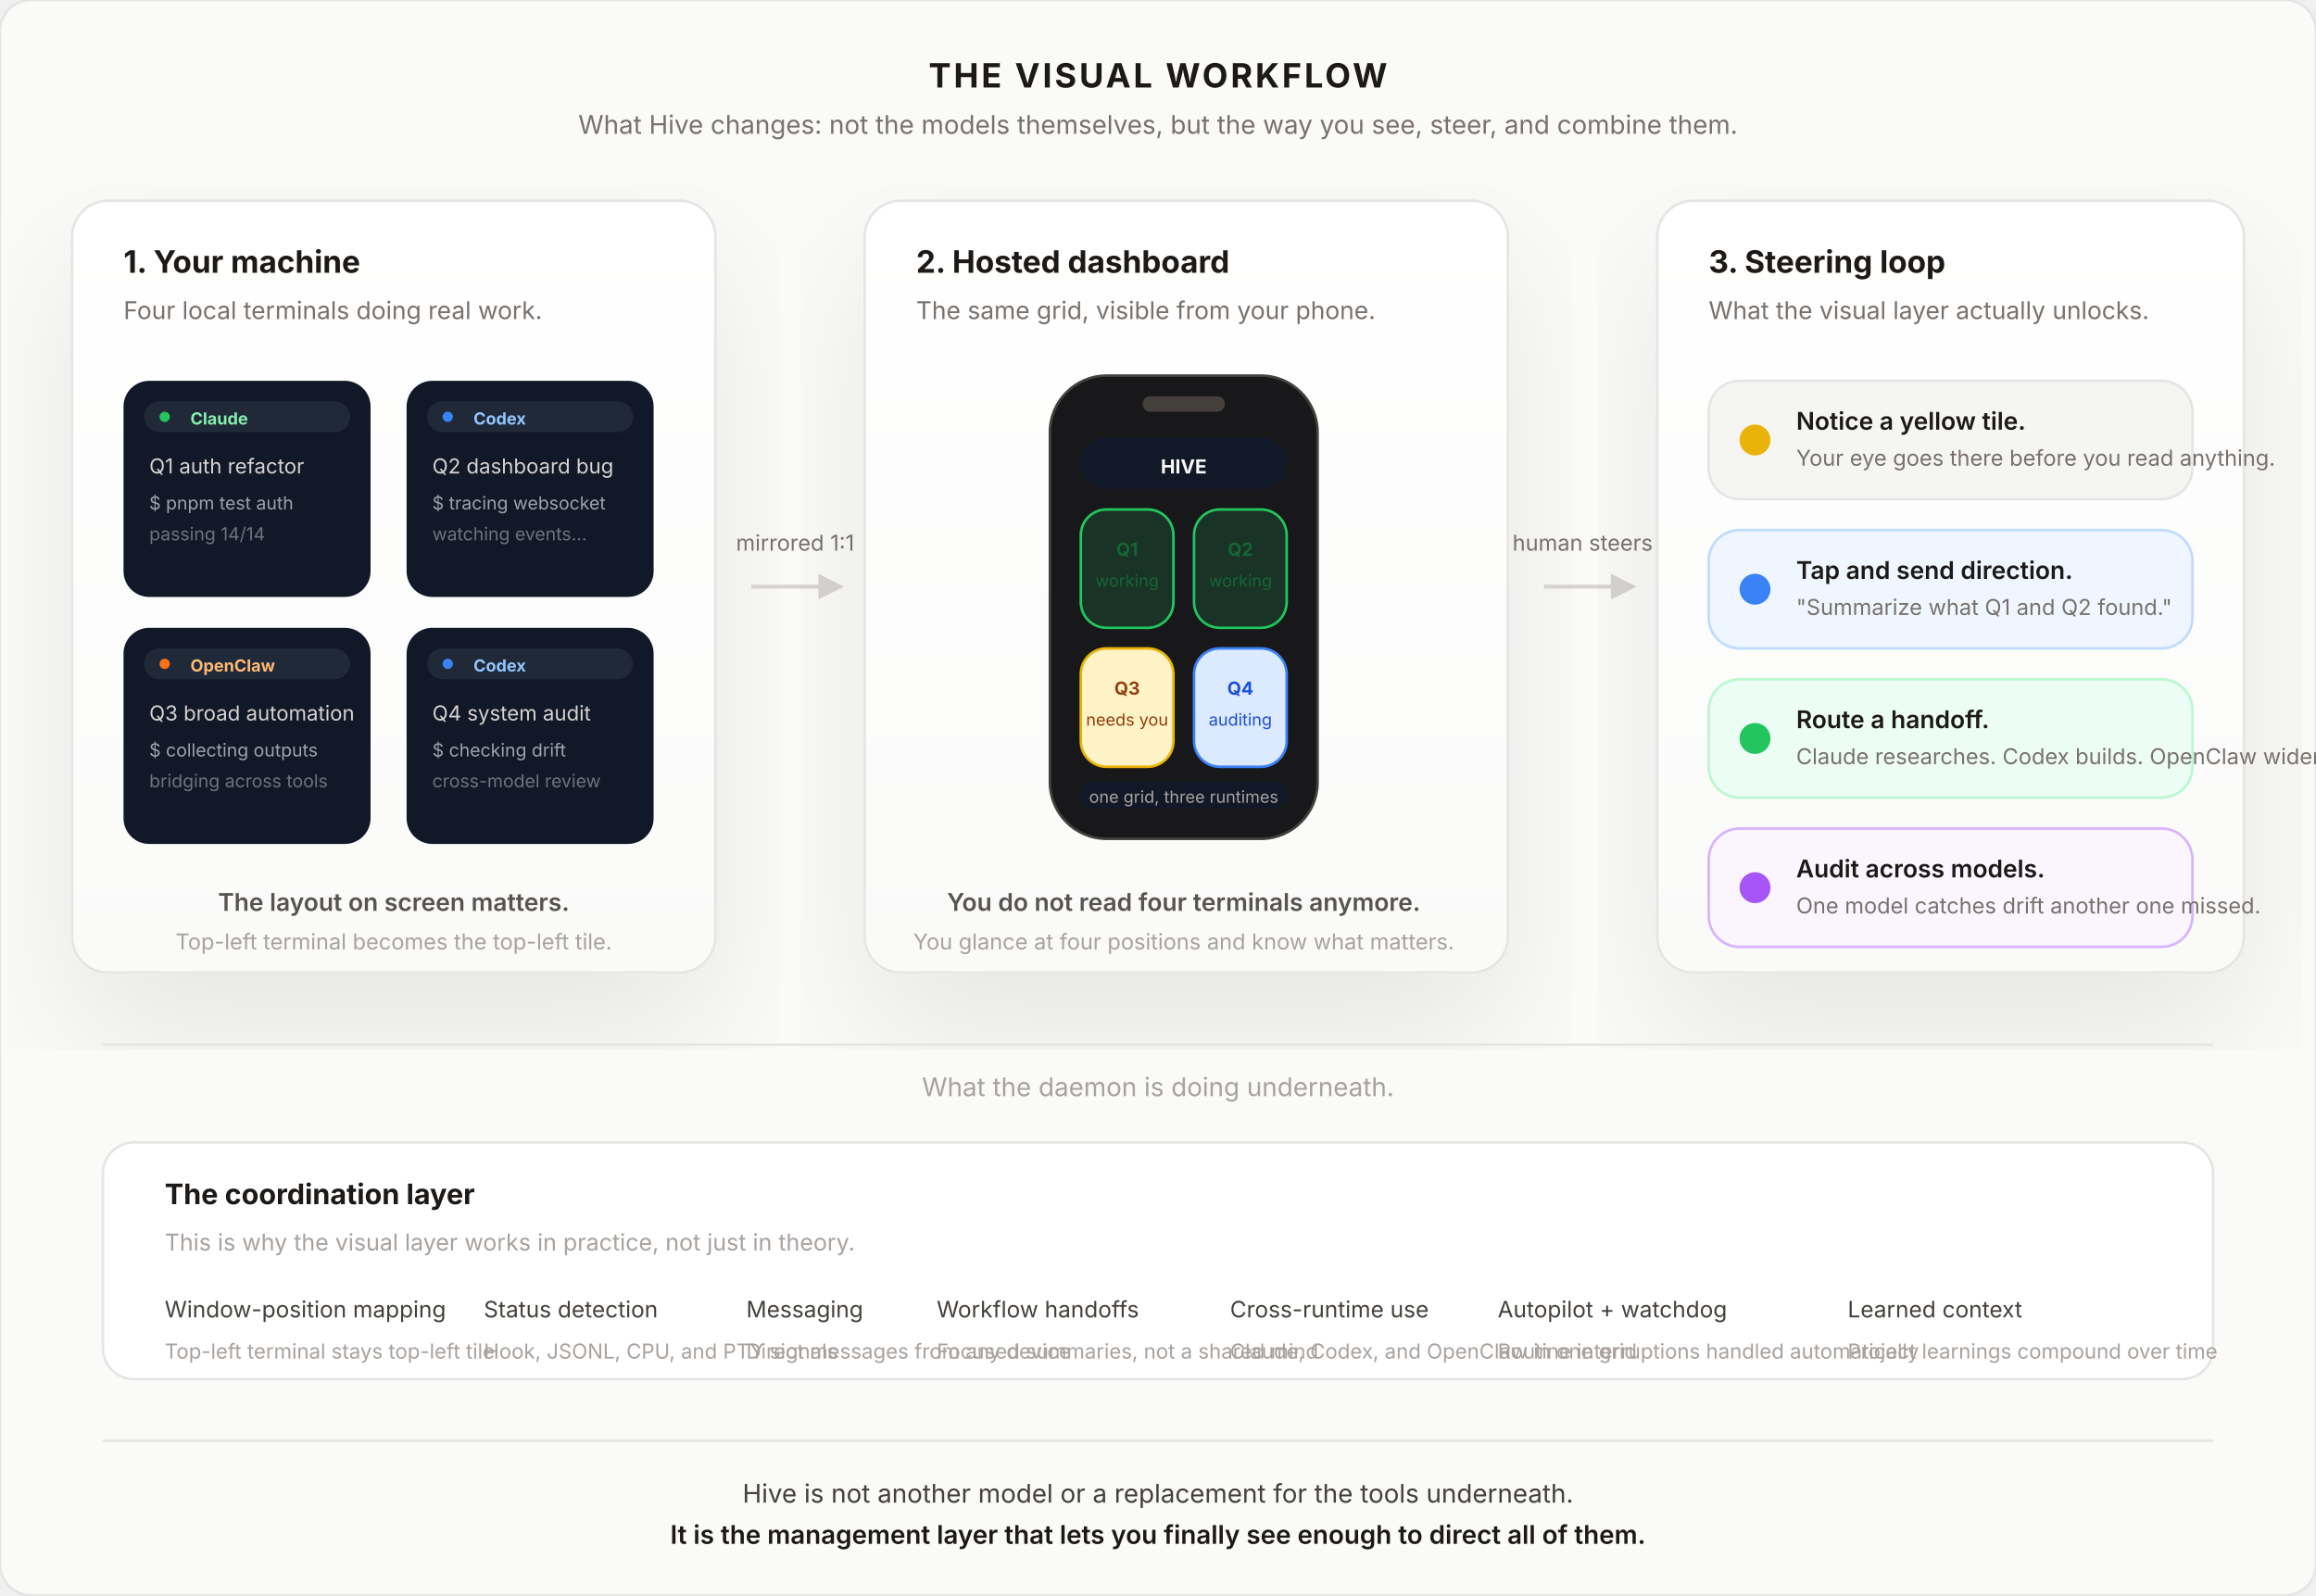
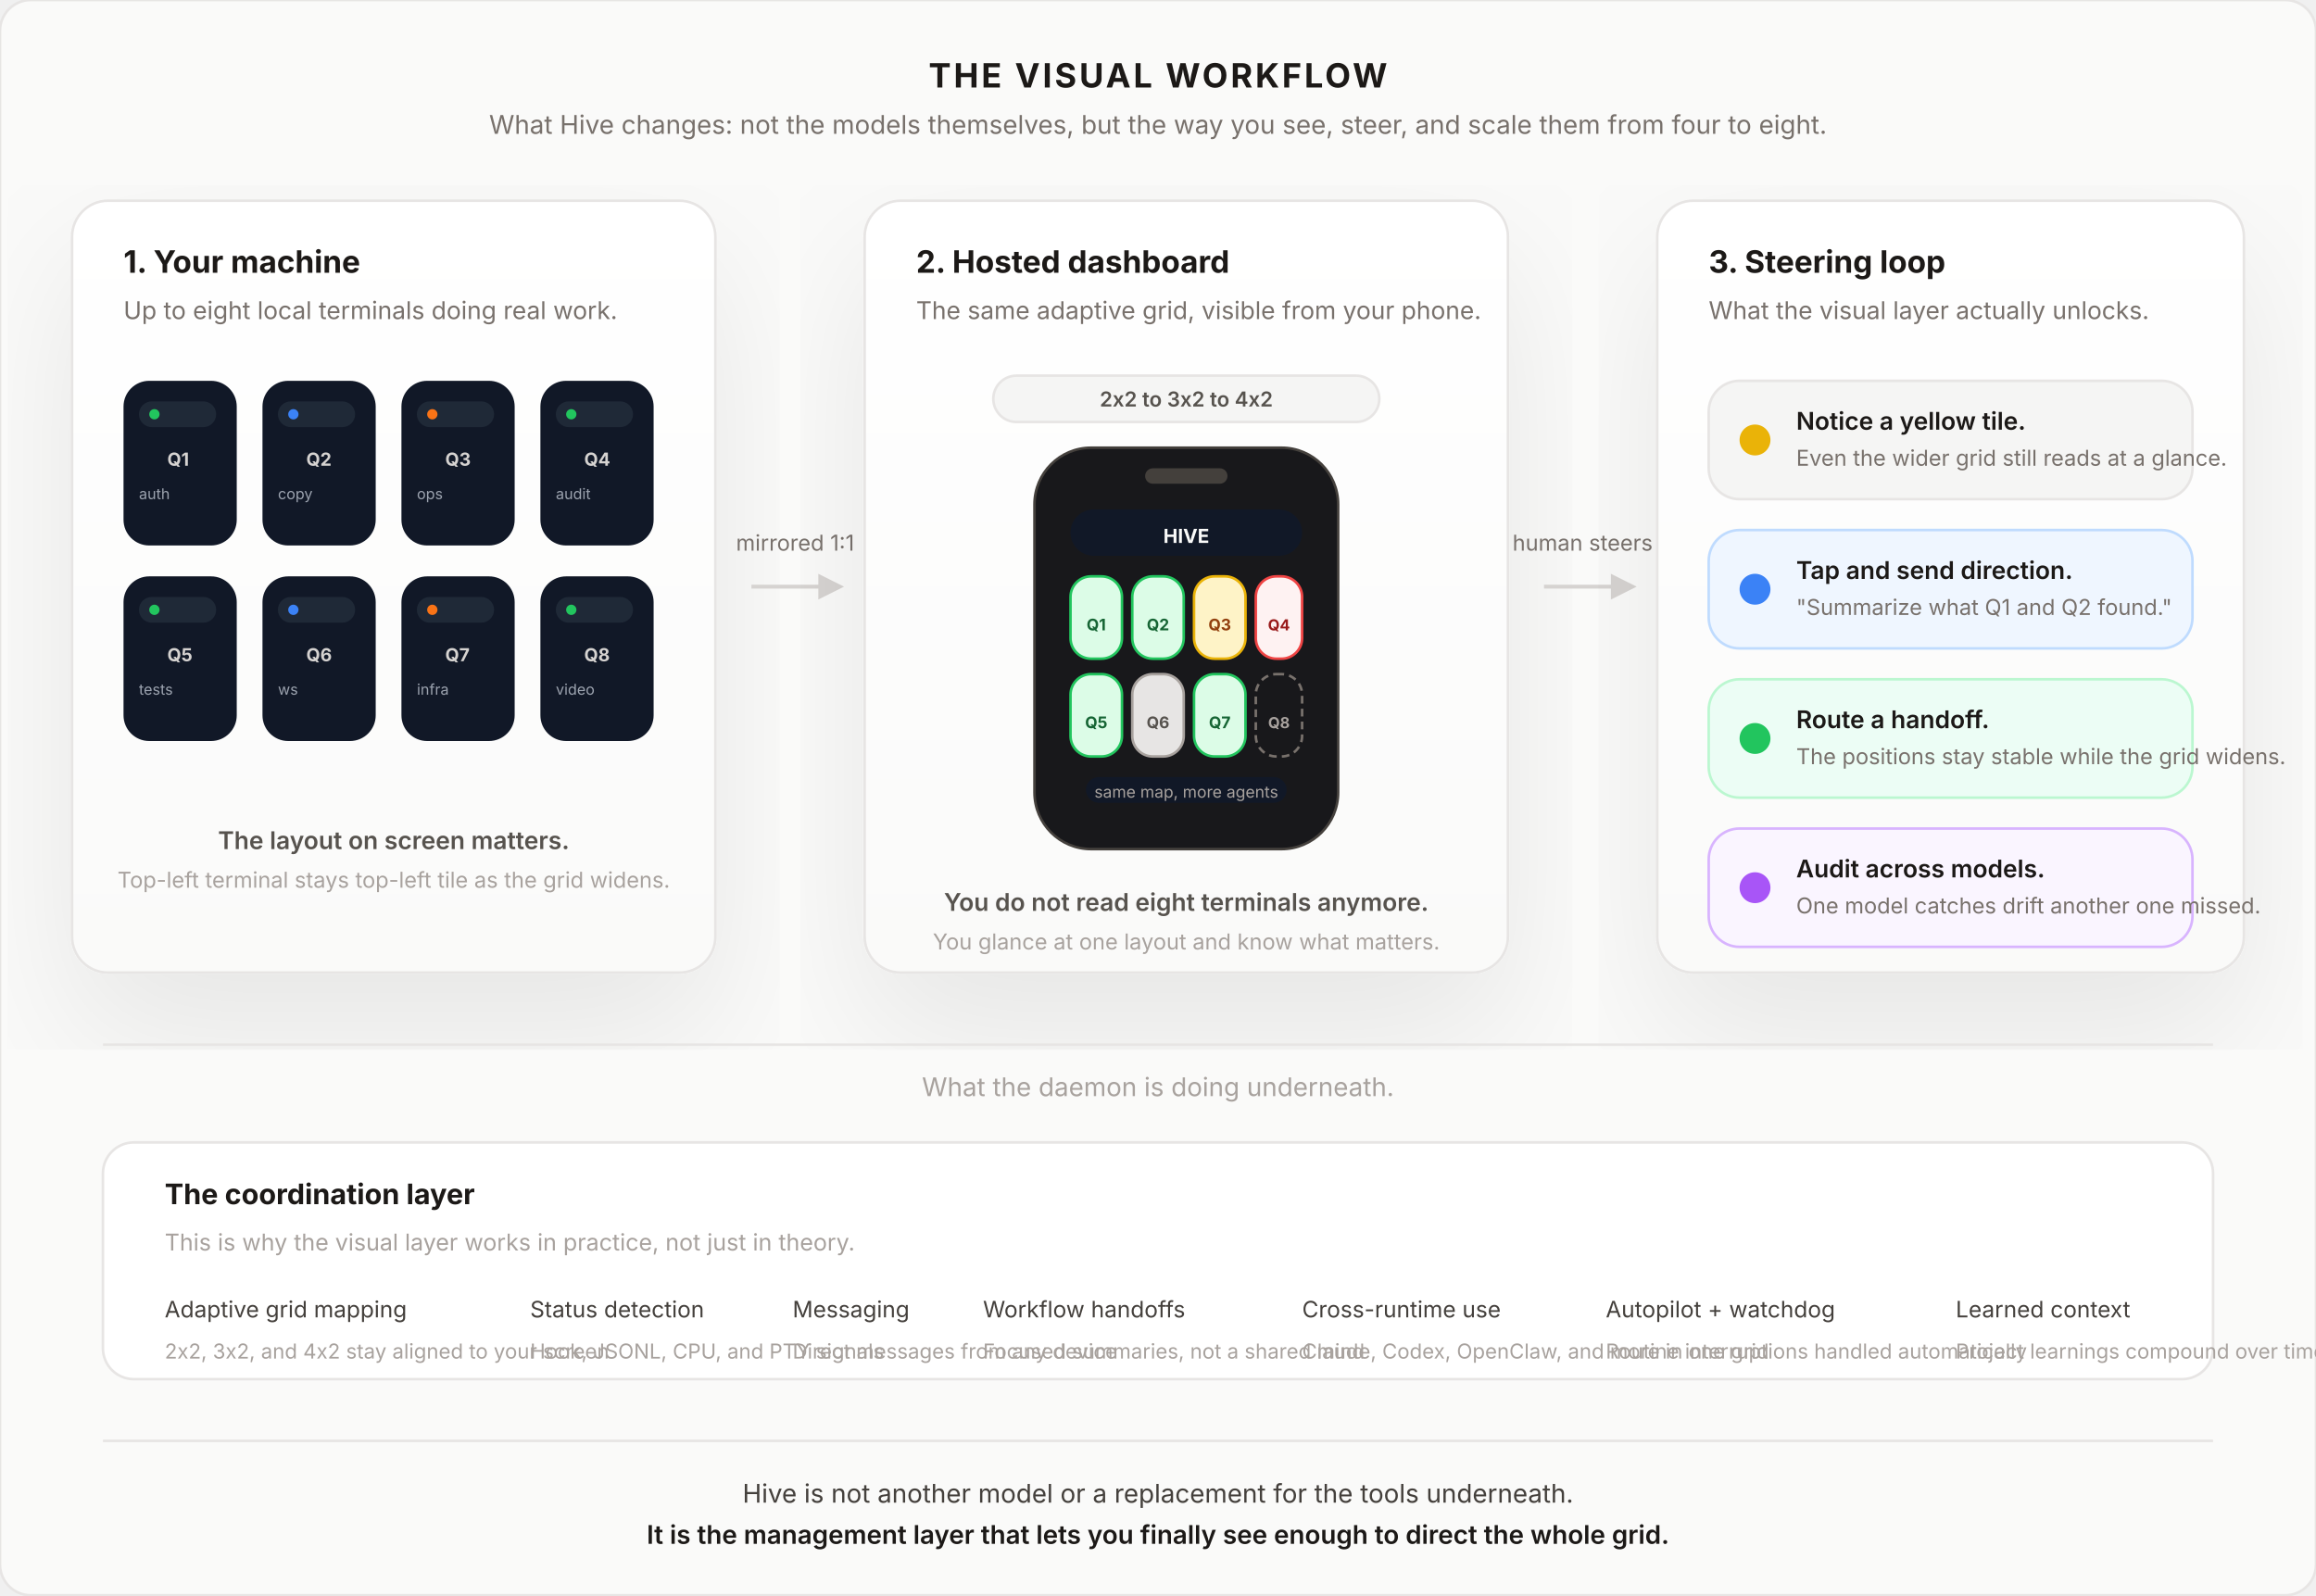
<svg xmlns="http://www.w3.org/2000/svg" viewBox="0 0 900 620" fill="none">
  <defs>
    <filter id="shadow">
      <feDropShadow dx="0" dy="10" stdDeviation="18" flood-color="#000" flood-opacity="0.12" />
      <feDropShadow dx="0" dy="24" stdDeviation="28" flood-color="#000" flood-opacity="0.08" />
    </filter>
    <linearGradient id="panelFill" x1="0" y1="0" x2="0" y2="1">
      <stop offset="0%" stop-color="#ffffff" />
      <stop offset="100%" stop-color="#fafaf9" />
    </linearGradient>
  </defs>
  <style>
    text { font-family: -apple-system, BlinkMacSystemFont, 'Segoe UI', sans-serif; }
  </style>
  <rect width="900" height="620" rx="12" fill="#fafaf9" stroke="#e7e5e4" stroke-width="1" />
  <text x="450" y="34" text-anchor="middle" font-size="13" font-weight="700" fill="#1c1917" letter-spacing="0.08em">THE VISUAL WORKFLOW</text>
-   <text x="450" y="52" text-anchor="middle" font-size="10" fill="#78716c">What Hive changes: not the models themselves, but the way you see, steer, and combine them.</text>
+   <text x="450" y="52" text-anchor="middle" font-size="10" fill="#78716c">What Hive changes: not the models themselves, but the way you see, steer, and scale them from four to eight.</text>
  <rect x="28" y="78" width="250" height="300" rx="14" fill="url(#panelFill)" stroke="#e7e5e4" stroke-width="1" filter="url(#shadow)" />
  <text x="48" y="106" font-size="12" font-weight="700" fill="#1c1917">1. Your machine</text>
-   <text x="48" y="124" font-size="9.5" fill="#78716c">Four local terminals doing real work.</text>
-   <rect x="48" y="148" width="96" height="84" rx="10" fill="#111827" />
-   <rect x="56" y="156" width="80" height="12" rx="6" fill="#1f2937" />
-   <circle cx="64" cy="162" r="2" fill="#22c55e" />
-   <text x="74" y="165" font-size="6.5" font-weight="700" fill="#86efac">Claude</text>
-   <text x="58" y="184" font-size="8" fill="#d6d3d1">Q1  auth refactor</text>
-   <text x="58" y="198" font-size="7" fill="#9ca3af">$ pnpm test auth</text>
-   <text x="58" y="210" font-size="7" fill="#6b7280">passing 14/14</text>
-   <rect x="158" y="148" width="96" height="84" rx="10" fill="#111827" />
-   <rect x="166" y="156" width="80" height="12" rx="6" fill="#1f2937" />
-   <circle cx="174" cy="162" r="2" fill="#3b82f6" />
-   <text x="184" y="165" font-size="6.5" font-weight="700" fill="#93c5fd">Codex</text>
-   <text x="168" y="184" font-size="8" fill="#d6d3d1">Q2  dashboard bug</text>
-   <text x="168" y="198" font-size="7" fill="#9ca3af">$ tracing websocket</text>
-   <text x="168" y="210" font-size="7" fill="#6b7280">watching events...</text>
-   <rect x="48" y="244" width="96" height="84" rx="10" fill="#111827" />
-   <rect x="56" y="252" width="80" height="12" rx="6" fill="#1f2937" />
-   <circle cx="64" cy="258" r="2" fill="#f97316" />
-   <text x="74" y="261" font-size="6.5" font-weight="700" fill="#fdba74">OpenClaw</text>
-   <text x="58" y="280" font-size="8" fill="#d6d3d1">Q3  broad automation</text>
-   <text x="58" y="294" font-size="7" fill="#9ca3af">$ collecting outputs</text>
-   <text x="58" y="306" font-size="7" fill="#6b7280">bridging across tools</text>
-   <rect x="158" y="244" width="96" height="84" rx="10" fill="#111827" />
-   <rect x="166" y="252" width="80" height="12" rx="6" fill="#1f2937" />
-   <circle cx="174" cy="258" r="2" fill="#3b82f6" />
-   <text x="184" y="261" font-size="6.5" font-weight="700" fill="#93c5fd">Codex</text>
-   <text x="168" y="280" font-size="8" fill="#d6d3d1">Q4  system audit</text>
-   <text x="168" y="294" font-size="7" fill="#9ca3af">$ checking drift</text>
-   <text x="168" y="306" font-size="7" fill="#6b7280">cross-model review</text>
-   <text x="153" y="354" text-anchor="middle" font-size="9.5" font-weight="600" fill="#57534e">The layout on screen matters.</text>
-   <text x="153" y="369" text-anchor="middle" font-size="8.5" fill="#a8a29e">Top-left terminal becomes the top-left tile.</text>
+   <text x="48" y="124" font-size="9.5" fill="#78716c">Up to eight local terminals doing real work.</text>
+   <rect x="48" y="148" width="44" height="64" rx="10" fill="#111827" />
+   <rect x="54" y="156" width="30" height="10" rx="5" fill="#1f2937" />
+   <circle cx="60" cy="161" r="2" fill="#22c55e" />
+   <text x="65" y="181" font-size="7" font-weight="700" fill="#d6d3d1">Q1</text>
+   <text x="54" y="194" font-size="5.8" fill="#9ca3af">auth</text>
+   <rect x="102" y="148" width="44" height="64" rx="10" fill="#111827" />
+   <rect x="108" y="156" width="30" height="10" rx="5" fill="#1f2937" />
+   <circle cx="114" cy="161" r="2" fill="#3b82f6" />
+   <text x="119" y="181" font-size="7" font-weight="700" fill="#d6d3d1">Q2</text>
+   <text x="108" y="194" font-size="5.8" fill="#9ca3af">copy</text>
+   <rect x="156" y="148" width="44" height="64" rx="10" fill="#111827" />
+   <rect x="162" y="156" width="30" height="10" rx="5" fill="#1f2937" />
+   <circle cx="168" cy="161" r="2" fill="#f97316" />
+   <text x="173" y="181" font-size="7" font-weight="700" fill="#d6d3d1">Q3</text>
+   <text x="162" y="194" font-size="5.8" fill="#9ca3af">ops</text>
+   <rect x="210" y="148" width="44" height="64" rx="10" fill="#111827" />
+   <rect x="216" y="156" width="30" height="10" rx="5" fill="#1f2937" />
+   <circle cx="222" cy="161" r="2" fill="#22c55e" />
+   <text x="227" y="181" font-size="7" font-weight="700" fill="#d6d3d1">Q4</text>
+   <text x="216" y="194" font-size="5.8" fill="#9ca3af">audit</text>
+   <rect x="48" y="224" width="44" height="64" rx="10" fill="#111827" />
+   <rect x="54" y="232" width="30" height="10" rx="5" fill="#1f2937" />
+   <circle cx="60" cy="237" r="2" fill="#22c55e" />
+   <text x="65" y="257" font-size="7" font-weight="700" fill="#d6d3d1">Q5</text>
+   <text x="54" y="270" font-size="5.8" fill="#9ca3af">tests</text>
+   <rect x="102" y="224" width="44" height="64" rx="10" fill="#111827" />
+   <rect x="108" y="232" width="30" height="10" rx="5" fill="#1f2937" />
+   <circle cx="114" cy="237" r="2" fill="#3b82f6" />
+   <text x="119" y="257" font-size="7" font-weight="700" fill="#d6d3d1">Q6</text>
+   <text x="108" y="270" font-size="5.8" fill="#9ca3af">ws</text>
+   <rect x="156" y="224" width="44" height="64" rx="10" fill="#111827" />
+   <rect x="162" y="232" width="30" height="10" rx="5" fill="#1f2937" />
+   <circle cx="168" cy="237" r="2" fill="#f97316" />
+   <text x="173" y="257" font-size="7" font-weight="700" fill="#d6d3d1">Q7</text>
+   <text x="162" y="270" font-size="5.8" fill="#9ca3af">infra</text>
+   <rect x="210" y="224" width="44" height="64" rx="10" fill="#111827" />
+   <rect x="216" y="232" width="30" height="10" rx="5" fill="#1f2937" />
+   <circle cx="222" cy="237" r="2" fill="#22c55e" />
+   <text x="227" y="257" font-size="7" font-weight="700" fill="#d6d3d1">Q8</text>
+   <text x="216" y="270" font-size="5.8" fill="#9ca3af">video</text>
+   <text x="153" y="330" text-anchor="middle" font-size="9.5" font-weight="600" fill="#57534e">The layout on screen matters.</text>
+   <text x="153" y="345" text-anchor="middle" font-size="8.5" fill="#a8a29e">Top-left terminal stays top-left tile as the grid widens.</text>
  <line x1="292" y1="228" x2="322" y2="228" stroke="#d6d3d1" stroke-width="1.5" />
  <polygon points="318,223 328,228 318,233" fill="#d6d3d1" />
  <text x="309" y="214" text-anchor="middle" font-size="8.5" fill="#78716c">mirrored 1:1</text>
  <rect x="336" y="78" width="250" height="300" rx="14" fill="url(#panelFill)" stroke="#e7e5e4" stroke-width="1" filter="url(#shadow)" />
  <text x="356" y="106" font-size="12" font-weight="700" fill="#1c1917">2. Hosted dashboard</text>
-   <text x="356" y="124" font-size="9.5" fill="#78716c">The same grid, visible from your phone.</text>
-   <rect x="408" y="146" width="104" height="180" rx="22" fill="#18181b" stroke="#44403c" stroke-width="1" />
-   <rect x="444" y="154" width="32" height="6" rx="3" fill="#44403c" />
-   <rect x="420" y="170" width="80" height="20" rx="10" fill="#111827" />
-   <text x="460" y="184" text-anchor="middle" font-size="7.5" font-weight="700" fill="#fafaf9">HIVE</text>
-   <rect x="420" y="198" width="36" height="46" rx="10" fill="#22c55e" fill-opacity="0.16" stroke="#22c55e" stroke-width="1" />
-   <text x="438" y="216" text-anchor="middle" font-size="7" font-weight="700" fill="#166534">Q1</text>
-   <text x="438" y="228" text-anchor="middle" font-size="6.5" fill="#166534">working</text>
-   <rect x="464" y="198" width="36" height="46" rx="10" fill="#22c55e" fill-opacity="0.16" stroke="#22c55e" stroke-width="1" />
-   <text x="482" y="216" text-anchor="middle" font-size="7" font-weight="700" fill="#166534">Q2</text>
-   <text x="482" y="228" text-anchor="middle" font-size="6.5" fill="#166534">working</text>
-   <rect x="420" y="252" width="36" height="46" rx="10" fill="#fef3c7" stroke="#eab308" stroke-width="1" />
-   <text x="438" y="270" text-anchor="middle" font-size="7" font-weight="700" fill="#92400e">Q3</text>
-   <text x="438" y="282" text-anchor="middle" font-size="6.5" fill="#92400e">needs you</text>
-   <rect x="464" y="252" width="36" height="46" rx="10" fill="#dbeafe" stroke="#3b82f6" stroke-width="1" />
-   <text x="482" y="270" text-anchor="middle" font-size="7" font-weight="700" fill="#1d4ed8">Q4</text>
-   <text x="482" y="282" text-anchor="middle" font-size="6.5" fill="#1d4ed8">auditing</text>
-   <rect x="420" y="304" width="80" height="10" rx="5" fill="#111827" />
-   <text x="460" y="312" text-anchor="middle" font-size="6.5" fill="#a8a29e">one grid, three runtimes</text>
-   <text x="460" y="354" text-anchor="middle" font-size="9.5" font-weight="600" fill="#57534e">You do not read four terminals anymore.</text>
-   <text x="460" y="369" text-anchor="middle" font-size="8.5" fill="#a8a29e">You glance at four positions and know what matters.</text>
+   <text x="356" y="124" font-size="9.5" fill="#78716c">The same adaptive grid, visible from your phone.</text>
+   <rect x="386" y="146" width="150" height="18" rx="9" fill="#f5f5f4" stroke="#e7e5e4" stroke-width="1" />
+   <text x="461" y="158" text-anchor="middle" font-size="8" font-weight="600" fill="#57534e">2x2 to 3x2 to 4x2</text>
+   <rect x="402" y="174" width="118" height="156" rx="22" fill="#18181b" stroke="#44403c" stroke-width="1" />
+   <rect x="445" y="182" width="32" height="6" rx="3" fill="#44403c" />
+   <rect x="416" y="198" width="90" height="18" rx="9" fill="#111827" />
+   <text x="461" y="211" text-anchor="middle" font-size="7.5" font-weight="700" fill="#fafaf9">HIVE</text>
+   <rect x="416" y="224" width="20" height="32" rx="8" fill="#dcfce7" stroke="#22c55e" stroke-width="1" />
+   <text x="426" y="245" text-anchor="middle" font-size="6.2" font-weight="700" fill="#166534">Q1</text>
+   <rect x="440" y="224" width="20" height="32" rx="8" fill="#dcfce7" stroke="#22c55e" stroke-width="1" />
+   <text x="450" y="245" text-anchor="middle" font-size="6.2" font-weight="700" fill="#166534">Q2</text>
+   <rect x="464" y="224" width="20" height="32" rx="8" fill="#fef3c7" stroke="#eab308" stroke-width="1" />
+   <text x="474" y="245" text-anchor="middle" font-size="6.2" font-weight="700" fill="#92400e">Q3</text>
+   <rect x="488" y="224" width="18" height="32" rx="8" fill="#fef2f2" stroke="#ef4444" stroke-width="1" />
+   <text x="497" y="245" text-anchor="middle" font-size="5.9" font-weight="700" fill="#991b1b">Q4</text>
+   <rect x="416" y="262" width="20" height="32" rx="8" fill="#dcfce7" stroke="#22c55e" stroke-width="1" />
+   <text x="426" y="283" text-anchor="middle" font-size="6.2" font-weight="700" fill="#166534">Q5</text>
+   <rect x="440" y="262" width="20" height="32" rx="8" fill="#e7e5e4" stroke="#a8a29e" stroke-width="1" />
+   <text x="450" y="283" text-anchor="middle" font-size="6.2" font-weight="700" fill="#57534e">Q6</text>
+   <rect x="464" y="262" width="20" height="32" rx="8" fill="#dcfce7" stroke="#22c55e" stroke-width="1" />
+   <text x="474" y="283" text-anchor="middle" font-size="6.2" font-weight="700" fill="#166534">Q7</text>
+   <rect x="488" y="262" width="18" height="32" rx="8" fill="none" stroke="#78716c" stroke-width="1" stroke-dasharray="3 2" />
+   <text x="497" y="283" text-anchor="middle" font-size="5.9" font-weight="700" fill="#a8a29e">Q8</text>
+   <rect x="422" y="302" width="78" height="10" rx="5" fill="#111827" />
+   <text x="461" y="310" text-anchor="middle" font-size="6.3" fill="#a8a29e">same map, more agents</text>
+   <text x="461" y="354" text-anchor="middle" font-size="9.5" font-weight="600" fill="#57534e">You do not read eight terminals anymore.</text>
+   <text x="461" y="369" text-anchor="middle" font-size="8.5" fill="#a8a29e">You glance at one layout and know what matters.</text>
  <line x1="600" y1="228" x2="630" y2="228" stroke="#d6d3d1" stroke-width="1.5" />
  <polygon points="626,223 636,228 626,233" fill="#d6d3d1" />
  <text x="615" y="214" text-anchor="middle" font-size="8.5" fill="#78716c">human steers</text>
  <rect x="644" y="78" width="228" height="300" rx="14" fill="url(#panelFill)" stroke="#e7e5e4" stroke-width="1" filter="url(#shadow)" />
  <text x="664" y="106" font-size="12" font-weight="700" fill="#1c1917">3. Steering loop</text>
  <text x="664" y="124" font-size="9.5" fill="#78716c">What the visual layer actually unlocks.</text>
  <rect x="664" y="148" width="188" height="46" rx="12" fill="#f5f5f4" stroke="#e7e5e4" stroke-width="1" />
  <circle cx="682" cy="171" r="6" fill="#eab308" />
  <text x="698" y="167" font-size="9.5" font-weight="600" fill="#1c1917">Notice a yellow tile.</text>
-   <text x="698" y="181" font-size="8.5" fill="#78716c">Your eye goes there before you read anything.</text>
+   <text x="698" y="181" font-size="8.5" fill="#78716c">Even the wider grid still reads at a glance.</text>
  <rect x="664" y="206" width="188" height="46" rx="12" fill="#eff6ff" stroke="#bfdbfe" stroke-width="1" />
  <circle cx="682" cy="229" r="6" fill="#3b82f6" />
  <text x="698" y="225" font-size="9.5" font-weight="600" fill="#1c1917">Tap and send direction.</text>
  <text x="698" y="239" font-size="8.5" fill="#78716c">"Summarize what Q1 and Q2 found."</text>
  <rect x="664" y="264" width="188" height="46" rx="12" fill="#ecfdf5" stroke="#bbf7d0" stroke-width="1" />
  <circle cx="682" cy="287" r="6" fill="#22c55e" />
  <text x="698" y="283" font-size="9.5" font-weight="600" fill="#1c1917">Route a handoff.</text>
-   <text x="698" y="297" font-size="8.5" fill="#78716c">Claude researches. Codex builds. OpenClaw widens the run.</text>
+   <text x="698" y="297" font-size="8.5" fill="#78716c">The positions stay stable while the grid widens.</text>
  <rect x="664" y="322" width="188" height="46" rx="12" fill="#faf5ff" stroke="#d8b4fe" stroke-width="1" />
  <circle cx="682" cy="345" r="6" fill="#a855f7" />
  <text x="698" y="341" font-size="9.5" font-weight="600" fill="#1c1917">Audit across models.</text>
  <text x="698" y="355" font-size="8.5" fill="#78716c">One model catches drift another one missed.</text>
  <line x1="40" y1="406" x2="860" y2="406" stroke="#e7e5e4" stroke-width="1" />
  <text x="450" y="426" text-anchor="middle" font-size="10" fill="#a8a29e">What the daemon is doing underneath.</text>
  <rect x="40" y="444" width="820" height="92" rx="12" fill="#ffffff" stroke="#e7e5e4" stroke-width="1" />
  <text x="64" y="468" font-size="11" font-weight="700" fill="#1c1917">The coordination layer</text>
  <text x="64" y="486" font-size="9" fill="#a8a29e">This is why the visual layer works in practice, not just in theory.</text>
-   <text x="64" y="512" font-size="8.8" fill="#44403c">Window-position mapping</text>
-   <text x="188" y="512" font-size="8.8" fill="#44403c">Status detection</text>
-   <text x="290" y="512" font-size="8.8" fill="#44403c">Messaging</text>
-   <text x="364" y="512" font-size="8.8" fill="#44403c">Workflow handoffs</text>
-   <text x="478" y="512" font-size="8.8" fill="#44403c">Cross-runtime use</text>
-   <text x="582" y="512" font-size="8.8" fill="#44403c">Autopilot + watchdog</text>
-   <text x="718" y="512" font-size="8.8" fill="#44403c">Learned context</text>
-   <text x="64" y="528" font-size="8" fill="#a8a29e">Top-left terminal stays top-left tile</text>
-   <text x="188" y="528" font-size="8" fill="#a8a29e">Hook, JSONL, CPU, and PTY signals</text>
-   <text x="290" y="528" font-size="8" fill="#a8a29e">Direct messages from any device</text>
-   <text x="364" y="528" font-size="8" fill="#a8a29e">Focused summaries, not a shared mind</text>
-   <text x="478" y="528" font-size="8" fill="#a8a29e">Claude, Codex, and OpenClaw in one grid</text>
-   <text x="582" y="528" font-size="8" fill="#a8a29e">Routine interruptions handled automatically</text>
-   <text x="718" y="528" font-size="8" fill="#a8a29e">Project learnings compound over time</text>
+   <text x="64" y="512" font-size="8.8" fill="#44403c">Adaptive grid mapping</text>
+   <text x="206" y="512" font-size="8.8" fill="#44403c">Status detection</text>
+   <text x="308" y="512" font-size="8.8" fill="#44403c">Messaging</text>
+   <text x="382" y="512" font-size="8.8" fill="#44403c">Workflow handoffs</text>
+   <text x="506" y="512" font-size="8.8" fill="#44403c">Cross-runtime use</text>
+   <text x="624" y="512" font-size="8.8" fill="#44403c">Autopilot + watchdog</text>
+   <text x="760" y="512" font-size="8.8" fill="#44403c">Learned context</text>
+   <text x="64" y="528" font-size="8" fill="#a8a29e">2x2, 3x2, and 4x2 stay aligned to your screen</text>
+   <text x="206" y="528" font-size="8" fill="#a8a29e">Hook, JSONL, CPU, and PTY signals</text>
+   <text x="308" y="528" font-size="8" fill="#a8a29e">Direct messages from any device</text>
+   <text x="382" y="528" font-size="8" fill="#a8a29e">Focused summaries, not a shared mind</text>
+   <text x="506" y="528" font-size="8" fill="#a8a29e">Claude, Codex, OpenClaw, and more in one grid</text>
+   <text x="624" y="528" font-size="8" fill="#a8a29e">Routine interruptions handled automatically</text>
+   <text x="760" y="528" font-size="8" fill="#a8a29e">Project learnings compound over time</text>
  <line x1="40" y1="560" x2="860" y2="560" stroke="#e7e5e4" stroke-width="1" />
  <text x="450" y="584" text-anchor="middle" font-size="10" fill="#44403c">Hive is not another model or a replacement for the tools underneath.</text>
-   <text x="450" y="600" text-anchor="middle" font-size="10" font-weight="600" fill="#1c1917">It is the management layer that lets you finally see enough to direct all of them.</text>
+   <text x="450" y="600" text-anchor="middle" font-size="10" font-weight="600" fill="#1c1917">It is the management layer that lets you finally see enough to direct the whole grid.</text>
</svg>
